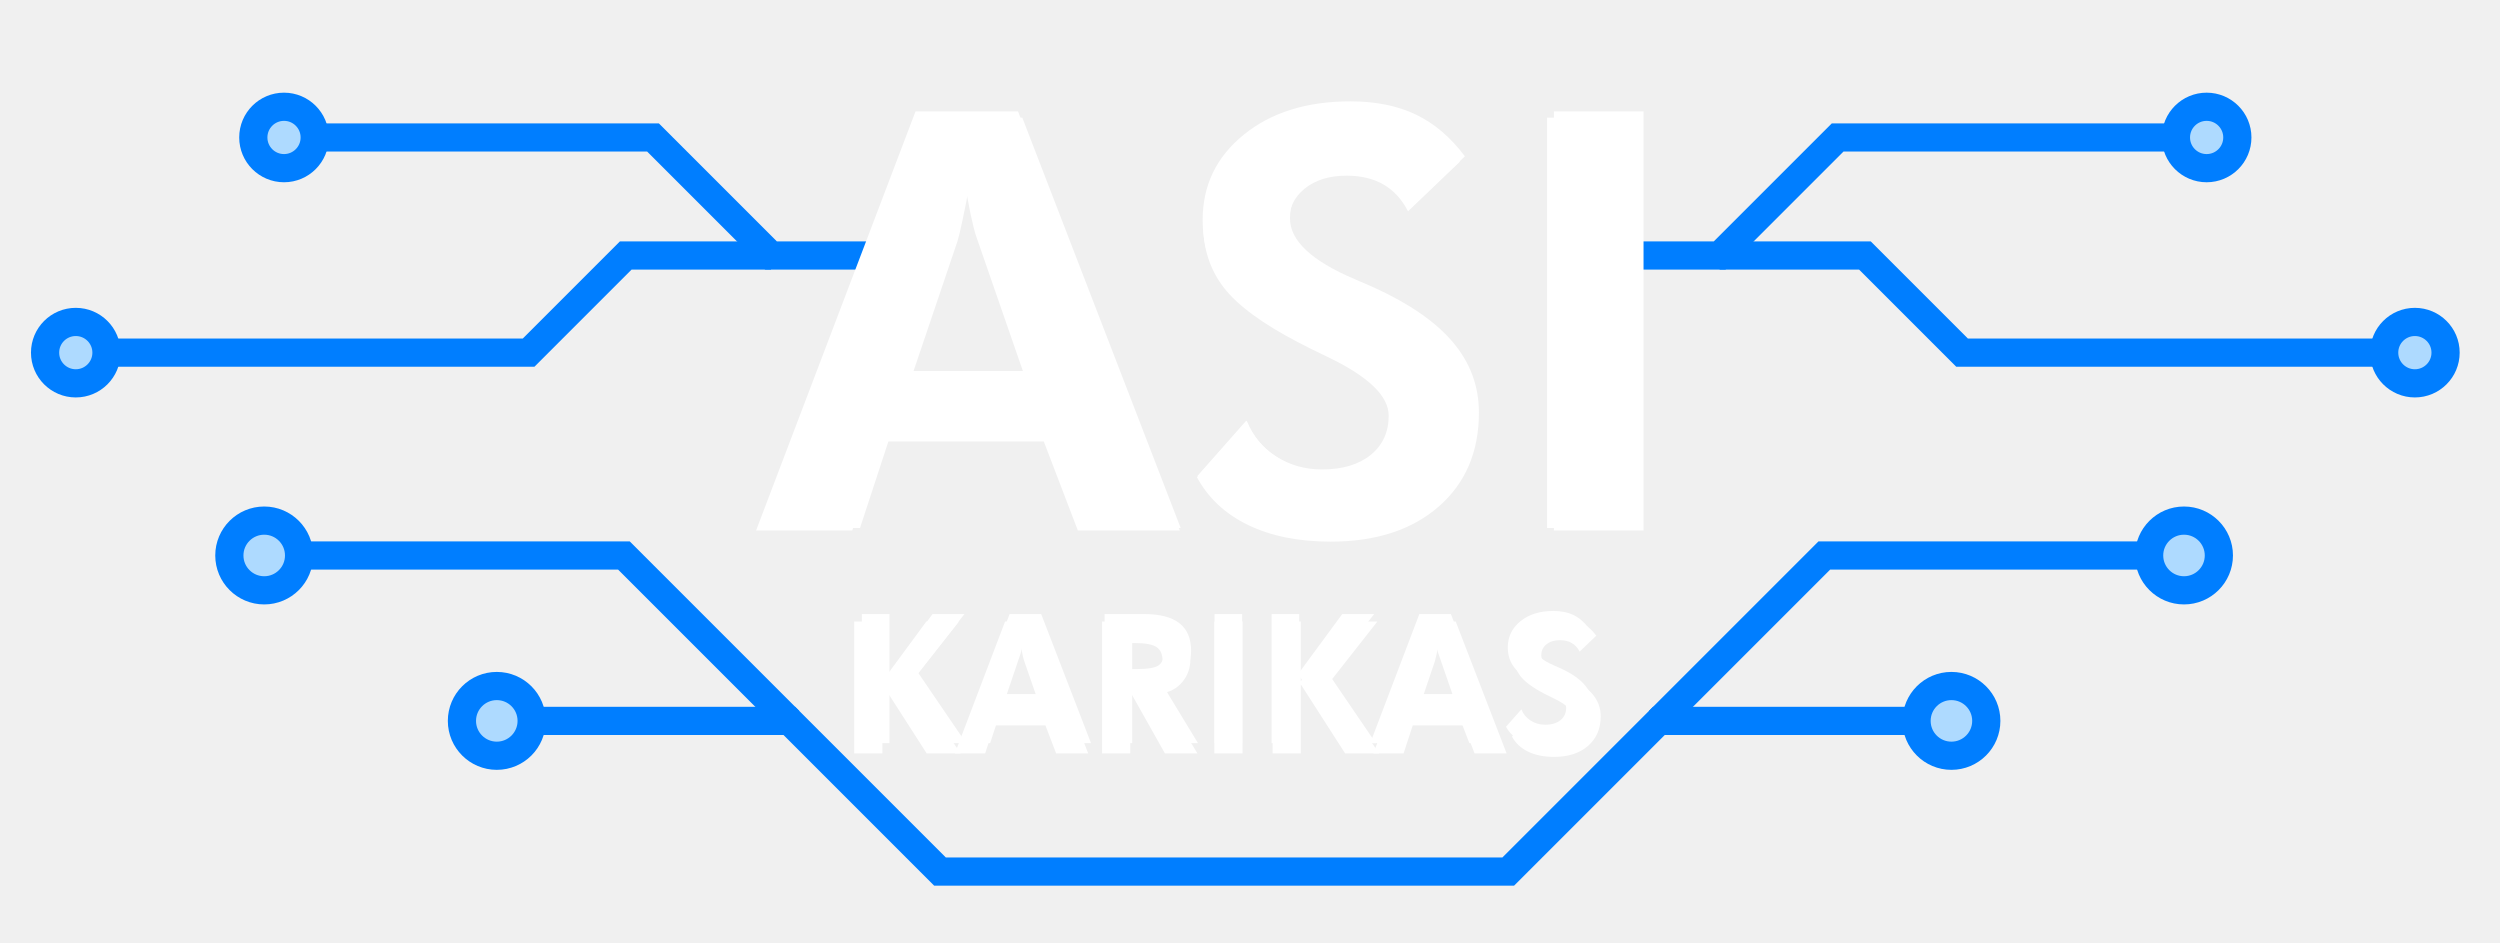
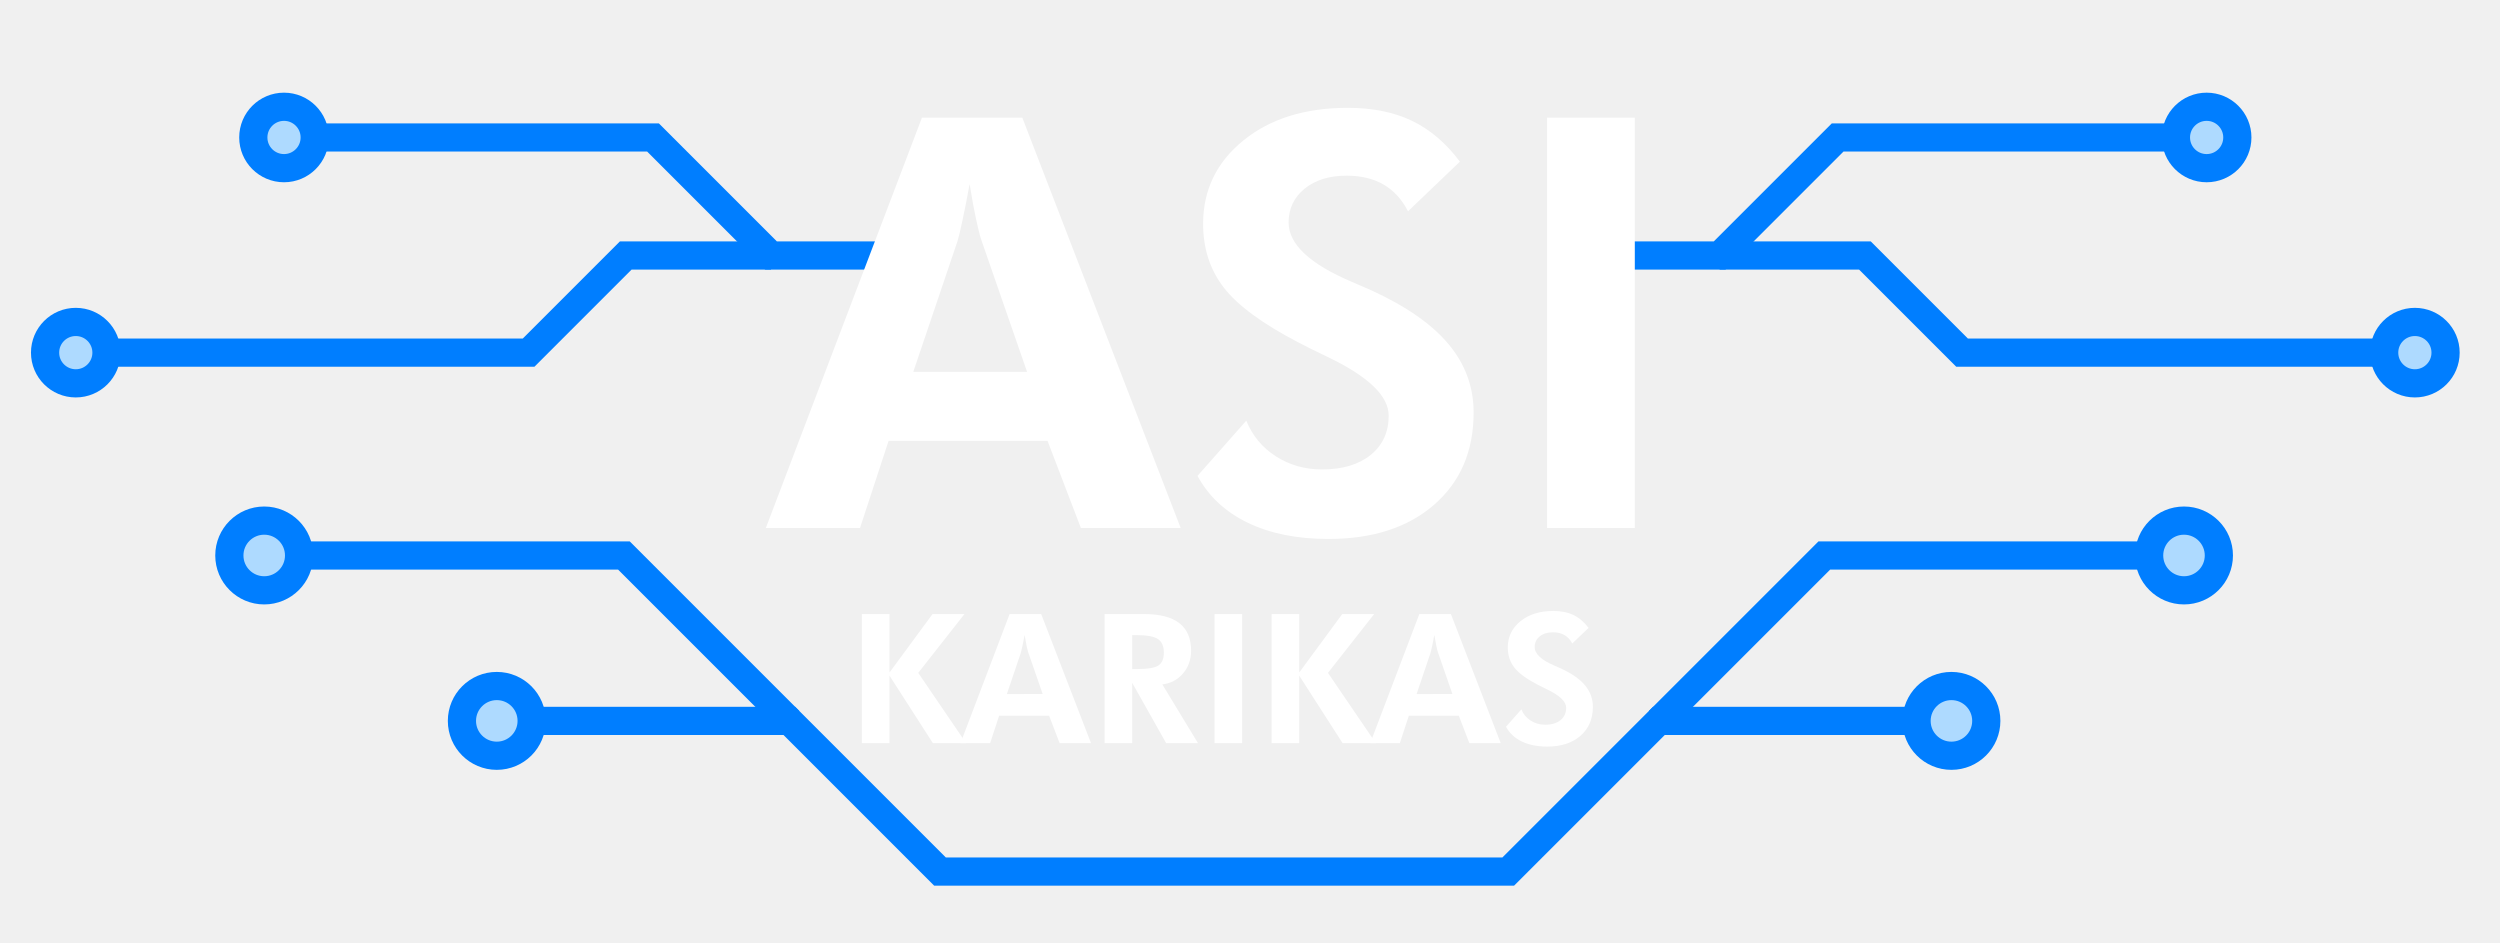
- <svg xmlns="http://www.w3.org/2000/svg" xmlns:xlink="http://www.w3.org/1999/xlink" version="1.1" id="Layer_1" x="0px" y="0px" width="798px" height="301px" viewBox="0 0 798 301" enable-background="new 0 0 798 301" xml:space="preserve">
-   <polyline fill="none" stroke="#007EFF" stroke-width="9" stroke-miterlimit="10" points="279.318,81.557 246.113,81.557   208.437,43.879 90.656,43.879 " />
-   <polyline fill="none" stroke="#007EFF" stroke-width="9" stroke-miterlimit="10" points="246.114,81.557 199.732,81.557   168.725,112.564 63.387,112.564 24.189,112.564 " />
-   <g>
-     <defs>
-       <rect id="SVGID_1_" x="-131.841" y="-130" width="1000" height="1000" />
-     </defs>
-     <clipPath id="SVGID_2_">
-       <use xlink:href="#SVGID_1_" overflow="visible" />
+ <svg xmlns="http://www.w3.org/2000/svg" width="798" height="301" viewBox="0 0 798 301" fill="none">
+   <g clip-path="url(#clip0_5_3)">
+     <path d="M279.318 81.557H246.113L208.437 43.879H90.656" stroke-width="9" stroke-miterlimit="10" stroke="#007EFF" />
+     <path d="M246.114 81.557H199.732L168.725 112.564H63.387H24.189" stroke-width="9" stroke-miterlimit="10" stroke="#007EFF" />
+     <mask id="mask0_5_3" style="mask-type:luminance" maskUnits="userSpaceOnUse" x="-132" y="-130" width="1001" height="1000">
+       <path d="M868.159 -130H-131.841V870H868.159V-130Z" fill="white" />
+     </mask>
+     <g mask="url(#mask0_5_3)">
+       <path d="M100.456 43.879C100.456 49.292 96.068 53.679 90.656 53.679C85.244 53.679 80.856 49.292 80.856 43.879C80.856 38.467 85.244 34.079 90.656 34.079C96.068 34.08 100.456 38.467 100.456 43.879Z" fill="#AEDAFF" />
+     </g>
+     <mask id="mask1_5_3" style="mask-type:luminance" maskUnits="userSpaceOnUse" x="-132" y="-130" width="1001" height="1000">
+       <path d="M868.159 -130H-131.841V870H868.159V-130Z" fill="white" />
+     </mask>
+     <g mask="url(#mask1_5_3)">
+       <path d="M100.456 43.879C100.456 49.291 96.068 53.679 90.656 53.679C85.244 53.679 80.856 49.291 80.856 43.879C80.856 38.467 85.244 34.079 90.656 34.079C96.068 34.079 100.456 38.467 100.456 43.879Z" stroke-width="9" stroke-miterlimit="10" stroke="#007EFF" />
+     </g>
+     <mask id="mask2_5_3" style="mask-type:luminance" maskUnits="userSpaceOnUse" x="-132" y="-130" width="1001" height="1000">
+       <path d="M868.159 -130H-131.841V870H868.159V-130Z" fill="white" />
+     </mask>
+     <g mask="url(#mask2_5_3)">
+       <path d="M33.988 112.564C33.988 117.977 29.6 122.364 24.188 122.364C18.776 122.364 14.388 117.977 14.388 112.564C14.388 107.152 18.776 102.765 24.188 102.765C29.6 102.765 33.988 107.152 33.988 112.564Z" fill="#AEDAFF" />
+     </g>
+     <mask id="mask3_5_3" style="mask-type:luminance" maskUnits="userSpaceOnUse" x="-132" y="-130" width="1001" height="1000">
+       <path d="M868.159 -130H-131.841V870H868.159V-130Z" fill="white" />
+     </mask>
+     <g mask="url(#mask3_5_3)">
+       <path d="M33.988 112.564C33.988 117.976 29.6 122.364 24.188 122.364C18.776 122.364 14.388 117.976 14.388 112.564C14.388 107.152 18.776 102.764 24.188 102.764C29.6 102.764 33.988 107.152 33.988 112.564Z" stroke-width="9" stroke-miterlimit="10" stroke="#007EFF" />
+     </g>
+     <mask id="mask4_5_3" style="mask-type:luminance" maskUnits="userSpaceOnUse" x="-132" y="-130" width="1001" height="1000">
+       <path d="M868.159 -130H-131.841V870H868.159V-130Z" fill="white" />
+     </mask>
+     <g mask="url(#mask4_5_3)">
+       <path d="M515.697 81.557H548.902L586.579 43.879H704.359" stroke-width="9" stroke-miterlimit="10" stroke="#007EFF" />
+     </g>
+     <mask id="mask5_5_3" style="mask-type:luminance" maskUnits="userSpaceOnUse" x="-132" y="-130" width="1001" height="1000">
+       <path d="M868.159 -130H-131.841V870H868.159V-130Z" fill="white" />
+     </mask>
+     <g mask="url(#mask5_5_3)">
+       <path d="M548.902 81.557H595.284L626.291 112.564H731.628H770.827" stroke-width="9" stroke-miterlimit="10" stroke="#007EFF" />
+     </g>
+     <mask id="mask6_5_3" style="mask-type:luminance" maskUnits="userSpaceOnUse" x="-132" y="-130" width="1001" height="1000">
+       <path d="M868.159 -130H-131.841V870H868.159V-130Z" fill="white" />
+     </mask>
+     <g mask="url(#mask6_5_3)">
+       <path d="M714.159 43.879C714.159 49.292 709.771 53.679 704.359 53.679C698.947 53.679 694.559 49.292 694.559 43.879C694.559 38.467 698.947 34.079 704.359 34.079C709.771 34.079 714.159 38.467 714.159 43.879Z" fill="#AEDAFF" />
+     </g>
+     <mask id="mask7_5_3" style="mask-type:luminance" maskUnits="userSpaceOnUse" x="-132" y="-130" width="1001" height="1000">
+       <path d="M868.159 -130H-131.841V870H868.159V-130Z" fill="white" />
+     </mask>
+     <g mask="url(#mask7_5_3)">
+       <path d="M714.159 43.879C714.159 49.291 709.771 53.679 704.359 53.679C698.947 53.679 694.559 49.291 694.559 43.879C694.559 38.467 698.947 34.079 704.359 34.079C709.771 34.079 714.159 38.467 714.159 43.879Z" stroke-width="9" stroke-miterlimit="10" stroke="#007EFF" />
+     </g>
+     <mask id="mask8_5_3" style="mask-type:luminance" maskUnits="userSpaceOnUse" x="-132" y="-130" width="1001" height="1000">
+       <path d="M868.159 -130H-131.841V870H868.159V-130Z" fill="white" />
+     </mask>
+     <g mask="url(#mask8_5_3)">
+       <path d="M780.627 112.564C780.627 117.977 776.239 122.364 770.827 122.364C765.415 122.364 761.027 117.977 761.027 112.564C761.027 107.152 765.415 102.765 770.827 102.765C776.239 102.765 780.627 107.152 780.627 112.564Z" fill="#AEDAFF" />
+     </g>
+     <mask id="mask9_5_3" style="mask-type:luminance" maskUnits="userSpaceOnUse" x="-132" y="-130" width="1001" height="1000">
+       <path d="M868.159 -130H-131.841V870H868.159V-130Z" fill="white" />
+     </mask>
+     <g mask="url(#mask9_5_3)">
+       <path d="M780.627 112.564C780.627 117.976 776.239 122.364 770.827 122.364C765.415 122.364 761.027 117.976 761.027 112.564C761.027 107.152 765.415 102.764 770.827 102.764C776.239 102.764 780.627 107.152 780.627 112.564Z" stroke-width="9" stroke-miterlimit="10" stroke="#007EFF" />
+     </g>
+     <mask id="mask10_5_3" style="mask-type:luminance" maskUnits="userSpaceOnUse" x="-132" y="-130" width="1001" height="1000">
+       <path d="M868.159 -130H-131.841V870H868.159V-130Z" fill="white" />
+     </mask>
+     <g mask="url(#mask10_5_3)">
+       <path d="M529.525 230.107L582.326 177.307H697.132" stroke-width="9" stroke-miterlimit="10" stroke="#007EFF" />
+     </g>
+     <mask id="mask11_5_3" style="mask-type:luminance" maskUnits="userSpaceOnUse" x="-132" y="-130" width="1001" height="1000">
+       <path d="M868.159 -130H-131.841V870H868.159V-130Z" fill="white" />
+     </mask>
+     <g mask="url(#mask11_5_3)">
+       <path d="M158.577 230.107H251.946L300.039 278.2H481.432L529.525 230.107H622.894" stroke-width="9" stroke-miterlimit="10" stroke="#007EFF" />
+     </g>
+     <mask id="mask12_5_3" style="mask-type:luminance" maskUnits="userSpaceOnUse" x="-132" y="-130" width="1001" height="1000">
+       <path d="M868.159 -130H-131.841V870H868.159V-130Z" fill="white" />
+     </mask>
+     <g mask="url(#mask12_5_3)">
+       <path d="M251.945 230.107L199.144 177.307H84.338" stroke-width="9" stroke-miterlimit="10" stroke="#007EFF" />
+     </g>
+     <mask id="mask13_5_3" style="mask-type:luminance" maskUnits="userSpaceOnUse" x="-132" y="-130" width="1001" height="1000">
+       <path d="M868.159 -130H-131.841V870H868.159V-130Z" fill="white" />
+     </mask>
+     <g mask="url(#mask13_5_3)">
+       <path d="M73.209 177.306C73.209 183.452 78.192 188.435 84.338 188.435C90.484 188.435 95.467 183.452 95.467 177.306C95.467 171.16 90.484 166.177 84.338 166.177C78.192 166.177 73.209 171.16 73.209 177.306Z" fill="#AEDAFF" />
+     </g>
+     <mask id="mask14_5_3" style="mask-type:luminance" maskUnits="userSpaceOnUse" x="-132" y="-130" width="1001" height="1000">
+       <path d="M868.159 -130H-131.841V870H868.159V-130Z" fill="white" />
+     </mask>
+     <g mask="url(#mask14_5_3)">
+       <path d="M95.467 177.306C95.467 183.452 90.484 188.435 84.338 188.435C78.192 188.435 73.209 183.452 73.209 177.306C73.209 171.16 78.192 166.177 84.338 166.177C90.484 166.177 95.467 171.16 95.467 177.306Z" stroke-width="9" stroke-miterlimit="10" stroke="#007EFF" />
+     </g>
+     <mask id="mask15_5_3" style="mask-type:luminance" maskUnits="userSpaceOnUse" x="-132" y="-130" width="1001" height="1000">
+       <path d="M868.159 -130H-131.841V870H868.159V-130Z" fill="white" />
+     </mask>
+     <g mask="url(#mask15_5_3)">
+       <path d="M708.261 177.306C708.261 183.452 703.279 188.435 697.132 188.435C690.986 188.435 686.003 183.452 686.003 177.306C686.003 171.16 690.986 166.177 697.132 166.177C703.278 166.177 708.261 171.16 708.261 177.306Z" fill="#AEDAFF" />
+     </g>
+     <mask id="mask16_5_3" style="mask-type:luminance" maskUnits="userSpaceOnUse" x="-132" y="-130" width="1001" height="1000">
+       <path d="M868.159 -130H-131.841V870H868.159V-130Z" fill="white" />
+     </mask>
+     <g mask="url(#mask16_5_3)">
+       <path d="M708.261 177.306C708.261 183.452 703.278 188.435 697.132 188.435C690.986 188.435 686.003 183.452 686.003 177.306C686.003 171.16 690.986 166.177 697.132 166.177C703.278 166.177 708.261 171.16 708.261 177.306Z" stroke-width="9" stroke-miterlimit="10" stroke="#007EFF" />
+     </g>
+     <mask id="mask17_5_3" style="mask-type:luminance" maskUnits="userSpaceOnUse" x="-132" y="-130" width="1001" height="1000">
+       <path d="M868.159 -130H-131.841V870H868.159V-130Z" fill="white" />
+     </mask>
+     <g mask="url(#mask17_5_3)">
+       <path d="M634.022 230.107C634.022 236.253 629.04 241.235 622.893 241.235C616.746 241.235 611.764 236.253 611.764 230.107C611.764 223.961 616.746 218.978 622.893 218.978C629.04 218.978 634.022 223.961 634.022 230.107Z" fill="#AEDAFF" />
+     </g>
+     <mask id="mask18_5_3" style="mask-type:luminance" maskUnits="userSpaceOnUse" x="-132" y="-130" width="1001" height="1000">
+       <path d="M868.159 -130H-131.841V870H868.159V-130Z" fill="white" />
+     </mask>
+     <g mask="url(#mask18_5_3)">
+       <path d="M634.023 230.107C634.023 236.253 629.04 241.236 622.894 241.236C616.748 241.236 611.765 236.253 611.765 230.107C611.765 223.961 616.748 218.978 622.894 218.978C629.04 218.978 634.023 223.961 634.023 230.107Z" stroke-width="9" stroke-miterlimit="10" stroke="#007EFF" />
+     </g>
+     <mask id="mask19_5_3" style="mask-type:luminance" maskUnits="userSpaceOnUse" x="-132" y="-130" width="1001" height="1000">
+       <path d="M868.159 -130H-131.841V870H868.159V-130Z" fill="white" />
+     </mask>
+     <g mask="url(#mask19_5_3)">
+       <path d="M147.448 230.107C147.448 236.253 152.43 241.235 158.577 241.235C164.723 241.235 169.706 236.253 169.706 230.107C169.706 223.961 164.723 218.978 158.577 218.978C152.43 218.979 147.448 223.961 147.448 230.107Z" fill="#AEDAFF" />
+     </g>
+     <mask id="mask20_5_3" style="mask-type:luminance" maskUnits="userSpaceOnUse" x="-132" y="-130" width="1001" height="1000">
+       <path d="M868.159 -130H-131.841V870H868.159V-130Z" fill="white" />
+     </mask>
+     <g mask="url(#mask20_5_3)">
+       <path d="M169.706 230.107C169.706 236.253 164.723 241.236 158.577 241.236C152.431 241.236 147.448 236.253 147.448 230.107C147.448 223.961 152.431 218.978 158.577 218.978C164.723 218.978 169.706 223.961 169.706 230.107Z" stroke-width="9" stroke-miterlimit="10" stroke="#007EFF" />
+     </g>
+     <path d="M275.115 237.214V196.005H283.926V214.668L297.663 196.005H307.852L293.102 214.78L308.386 237.215H297.774L283.925 215.653V237.215L275.115 237.214Z" fill="white" />
+     <path d="M306.591 237.214L322.27 196.005H332.347L348.251 237.214H338.23L334.88 228.46H318.92L316.049 237.214H306.591ZM332.825 221.535L328.208 208.221C328.077 207.827 327.908 207.152 327.702 206.195C327.495 205.238 327.28 204.065 327.055 202.676C326.811 204.009 326.576 205.205 326.351 206.265C326.125 207.326 325.956 208.034 325.844 208.39L321.396 221.536L332.825 221.535Z" fill="white" />
+     <path d="M382.395 237.214H372.233L361.396 217.961V237.214H352.585V196.005H365.196C370.206 196.005 373.959 196.976 376.455 198.919C378.95 200.861 380.199 203.784 380.199 207.687C380.199 210.521 379.345 212.941 377.637 214.949C375.929 216.957 373.724 218.13 371.022 218.468L382.395 237.214ZM361.396 213.569H362.719C366.284 213.569 368.64 213.179 369.784 212.401C370.929 211.623 371.501 210.267 371.501 208.334C371.501 206.307 370.886 204.867 369.657 204.013C368.428 203.159 366.115 202.732 362.719 202.732H361.396V213.569Z" fill="white" />
+     <path d="M387.687 237.214V196.005H396.498V237.214H387.687Z" fill="white" />
+     <path d="M405.898 237.214V196.005H414.709V214.668L428.445 196.005H438.635L423.885 214.78L439.169 237.215H428.558L414.708 215.653V237.215L405.898 237.214Z" fill="white" />
+     <path d="M437.374 237.214L453.053 196.005H463.13L479.033 237.214H469.012L465.662 228.46H449.702L446.831 237.214H437.374ZM463.608 221.535L458.992 208.221C458.86 207.827 458.691 207.152 458.485 206.195C458.278 205.238 458.062 204.065 457.838 202.676C457.594 204.009 457.359 205.205 457.134 206.265C456.909 207.326 456.74 208.034 456.627 208.39L452.18 221.536L463.608 221.535Z" fill="white" />
+     <path d="M480.723 231.978L485.62 226.433C486.239 227.953 487.234 229.149 488.603 230.022C489.973 230.895 491.512 231.331 493.22 231.331C495.283 231.331 496.916 230.843 498.117 229.867C499.318 228.891 499.919 227.577 499.919 225.926C499.919 223.974 497.92 222.032 493.923 220.099C492.628 219.48 491.606 218.973 490.855 218.579C487.252 216.703 484.756 214.868 483.368 213.076C481.98 211.284 481.285 209.149 481.285 206.672C481.285 203.276 482.632 200.484 485.324 198.297C488.017 196.111 491.512 195.018 495.809 195.018C498.305 195.018 500.458 195.455 502.27 196.327C504.081 197.2 505.68 198.565 507.069 200.423L501.862 205.405C501.242 204.204 500.422 203.308 499.398 202.717C498.376 202.126 497.142 201.83 495.697 201.83C493.952 201.83 492.545 202.267 491.474 203.139C490.405 204.012 489.87 205.142 489.87 206.531C489.87 208.708 491.99 210.697 496.231 212.499C497.075 212.855 497.722 213.137 498.173 213.343C501.663 214.938 504.248 216.74 505.928 218.748C507.607 220.756 508.447 223.045 508.447 225.616C508.447 229.482 507.129 232.564 504.493 234.863C501.856 237.162 498.314 238.311 493.867 238.311C490.714 238.311 488.012 237.767 485.76 236.679C483.509 235.591 481.829 234.024 480.723 231.978Z" fill="white" />
+     <path d="M244.45 168.546L294.288 37.551H326.321L376.875 168.546H345.021L334.373 140.718H283.64L274.513 168.546H244.45ZM327.843 118.707L313.169 76.384C312.751 75.132 312.214 72.984 311.559 69.942C310.902 66.9 310.217 63.172 309.501 58.757C308.725 62.993 307.98 66.796 307.264 70.165C306.548 73.536 306.011 75.788 305.653 76.921L291.516 118.707H327.843Z" fill="white" />
+     <path d="M382.245 151.903L397.813 134.276C399.782 139.108 402.943 142.911 407.298 145.685C411.652 148.459 416.543 149.846 421.972 149.846C428.534 149.846 433.723 148.296 437.541 145.193C441.357 142.092 443.268 137.916 443.268 132.666C443.268 126.463 436.914 120.289 424.209 114.144C420.093 112.176 416.841 110.565 414.456 109.312C403.003 103.348 395.068 97.516 390.654 91.819C386.239 86.123 384.033 79.337 384.033 71.463C384.033 60.667 388.312 51.794 396.873 44.844C405.433 37.895 416.543 34.42 430.204 34.42C438.137 34.42 444.981 35.807 450.738 38.581C456.494 41.355 461.579 45.695 465.994 51.6L449.441 67.437C447.472 63.62 444.862 60.771 441.612 58.892C438.36 57.013 434.438 56.074 429.845 56.074C424.297 56.074 419.824 57.461 416.423 60.235C413.024 63.008 411.323 66.603 411.323 71.017C411.323 77.937 418.063 84.26 431.545 89.986C434.23 91.12 436.287 92.015 437.719 92.67C448.815 97.741 457.031 103.468 462.37 109.85C467.708 116.234 470.378 123.511 470.378 131.683C470.378 143.972 466.187 153.77 457.807 161.077C449.425 168.385 438.166 172.038 424.029 172.038C414.008 172.038 405.419 170.307 398.26 166.848C391.104 163.387 385.764 158.406 382.245 151.903Z" fill="white" />
+     <path d="M493.823 168.546V37.551H521.83V168.546H493.823Z" fill="white" />
+   </g>
+   <defs>
+     <clipPath id="clip0_5_3">
+       <rect width="798" height="301" fill="white" />
    </clipPath>
-     <path clip-path="url(#SVGID_2_)" fill="#AEDAFF" d="M100.456,43.879c0,5.413-4.388,9.8-9.8,9.8c-5.412,0-9.8-4.387-9.8-9.8   c0-5.412,4.388-9.8,9.8-9.8C96.068,34.08,100.456,38.467,100.456,43.879" />
-     <circle clip-path="url(#SVGID_2_)" fill="none" stroke="#007EFF" stroke-width="9" stroke-miterlimit="10" cx="90.656" cy="43.879" r="9.8" />
-     <path clip-path="url(#SVGID_2_)" fill="#AEDAFF" d="M33.988,112.564c0,5.413-4.388,9.8-9.8,9.8c-5.412,0-9.8-4.387-9.8-9.8   c0-5.412,4.388-9.799,9.8-9.799C29.6,102.765,33.988,107.152,33.988,112.564" />
-     <circle clip-path="url(#SVGID_2_)" fill="none" stroke="#007EFF" stroke-width="9" stroke-miterlimit="10" cx="24.188" cy="112.564" r="9.8" />
-     <polyline clip-path="url(#SVGID_2_)" fill="none" stroke="#007EFF" stroke-width="9" stroke-miterlimit="10" points="   515.697,81.557 548.902,81.557 586.579,43.879 704.359,43.879  " />
-     <polyline clip-path="url(#SVGID_2_)" fill="none" stroke="#007EFF" stroke-width="9" stroke-miterlimit="10" points="   548.902,81.557 595.284,81.557 626.291,112.564 731.628,112.564 770.827,112.564  " />
-     <path clip-path="url(#SVGID_2_)" fill="#AEDAFF" d="M714.159,43.879c0,5.413-4.388,9.8-9.8,9.8s-9.8-4.387-9.8-9.8   c0-5.412,4.388-9.8,9.8-9.8S714.159,38.467,714.159,43.879" />
-     <circle clip-path="url(#SVGID_2_)" fill="none" stroke="#007EFF" stroke-width="9" stroke-miterlimit="10" cx="704.359" cy="43.879" r="9.8" />
-     <path clip-path="url(#SVGID_2_)" fill="#AEDAFF" d="M780.627,112.564c0,5.413-4.388,9.8-9.8,9.8s-9.8-4.387-9.8-9.8   c0-5.412,4.388-9.799,9.8-9.799S780.627,107.152,780.627,112.564" />
-     <circle clip-path="url(#SVGID_2_)" fill="none" stroke="#007EFF" stroke-width="9" stroke-miterlimit="10" cx="770.827" cy="112.564" r="9.8" />
-     <polyline clip-path="url(#SVGID_2_)" fill="none" stroke="#007EFF" stroke-width="9" stroke-miterlimit="10" points="   529.525,230.107 582.326,177.307 697.132,177.307  " />
-     <polyline clip-path="url(#SVGID_2_)" fill="none" stroke="#007EFF" stroke-width="9" stroke-miterlimit="10" points="   158.577,230.107 251.946,230.107 300.039,278.2 481.432,278.2 529.525,230.107 622.894,230.107  " />
-     <polyline clip-path="url(#SVGID_2_)" fill="none" stroke="#007EFF" stroke-width="9" stroke-miterlimit="10" points="   251.945,230.107 199.144,177.307 84.338,177.307  " />
-     <path clip-path="url(#SVGID_2_)" fill="#AEDAFF" d="M73.209,177.306c0,6.146,4.983,11.129,11.129,11.129   s11.129-4.983,11.129-11.129s-4.983-11.129-11.129-11.129S73.209,171.16,73.209,177.306" />
-     <circle clip-path="url(#SVGID_2_)" fill="none" stroke="#007EFF" stroke-width="9" stroke-miterlimit="10" cx="84.338" cy="177.306" r="11.129" />
-     <path clip-path="url(#SVGID_2_)" fill="#AEDAFF" d="M708.261,177.306c0,6.146-4.982,11.129-11.129,11.129   c-6.146,0-11.129-4.983-11.129-11.129s4.983-11.129,11.129-11.129C703.278,166.177,708.261,171.16,708.261,177.306" />
-     <circle clip-path="url(#SVGID_2_)" fill="none" stroke="#007EFF" stroke-width="9" stroke-miterlimit="10" cx="697.132" cy="177.306" r="11.129" />
-     <path clip-path="url(#SVGID_2_)" fill="#AEDAFF" d="M634.022,230.107c0,6.146-4.982,11.128-11.129,11.128   s-11.129-4.982-11.129-11.128s4.982-11.129,11.129-11.129S634.022,223.961,634.022,230.107" />
-     <circle clip-path="url(#SVGID_2_)" fill="none" stroke="#007EFF" stroke-width="9" stroke-miterlimit="10" cx="622.894" cy="230.107" r="11.129" />
-     <path clip-path="url(#SVGID_2_)" fill="#AEDAFF" d="M147.448,230.107c0,6.146,4.982,11.128,11.129,11.128   c6.146,0,11.129-4.982,11.129-11.128s-4.983-11.129-11.129-11.129C152.43,218.979,147.448,223.961,147.448,230.107" />
-     <circle clip-path="url(#SVGID_2_)" fill="none" stroke="#007EFF" stroke-width="9" stroke-miterlimit="10" cx="158.577" cy="230.107" r="11.129" />
-   </g>
-   <g>
-     <path fill="#FFFFFF" d="M272.659,240.478v-42.085h8.998v19.059l14.029-19.059h10.406l-15.063,19.174l15.609,22.911H295.8   l-14.144-22.02v22.02H272.659z" />
-     <path fill="#FFFFFF" d="M304.803,240.478l16.012-42.085h10.291l16.242,42.085h-10.233l-3.421-8.94h-16.299l-2.932,8.94H304.803z    M331.595,224.466l-4.714-13.597c-0.134-0.403-0.307-1.092-0.518-2.07s-0.431-2.175-0.661-3.593   c-0.25,1.361-0.489,2.583-0.719,3.665c-0.23,1.083-0.402,1.807-0.518,2.17l-4.542,13.425H331.595z" />
-     <path fill="#FFFFFF" d="M382.218,240.478H371.84l-11.067-19.663v19.663h-8.998v-42.085h12.878c5.117,0,8.95,0.992,11.499,2.975   s3.823,4.969,3.823,8.955c0,2.894-0.872,5.366-2.616,7.417c-1.744,2.051-3.996,3.249-6.755,3.594L382.218,240.478z    M360.772,216.331h1.352c3.641,0,6.046-0.398,7.215-1.193c1.169-0.795,1.754-2.18,1.754-4.154c0-2.07-0.628-3.54-1.883-4.413   c-1.255-0.872-3.618-1.308-7.086-1.308h-1.352V216.331z" />
-     <path fill="#FFFFFF" d="M387.622,240.478v-42.085h8.998v42.085H387.622z" />
-     <path fill="#FFFFFF" d="M406.222,240.478v-42.085h8.997v19.059l14.028-19.059h10.406l-15.063,19.174l15.609,22.911h-10.838   l-14.144-22.02v22.02H406.222z" />
-     <path fill="#FFFFFF" d="M438.365,240.478l16.012-42.085h10.291l16.242,42.085h-10.234l-3.421-8.94h-16.299l-2.933,8.94H438.365z    M465.156,224.466l-4.714-13.597c-0.135-0.403-0.307-1.092-0.518-2.07s-0.432-2.175-0.661-3.593   c-0.249,1.361-0.488,2.583-0.719,3.665c-0.229,1.083-0.402,1.807-0.518,2.17l-4.542,13.425H465.156z" />
-     <path fill="#FFFFFF" d="M482.635,235.131l5.002-5.663c0.632,1.552,1.647,2.774,3.047,3.665c1.398,0.891,2.97,1.337,4.714,1.337   c2.108,0,3.775-0.499,5.002-1.495c1.227-0.996,1.84-2.338,1.84-4.024c0-1.993-2.041-3.977-6.123-5.951   c-1.322-0.632-2.367-1.15-3.133-1.552c-3.68-1.916-6.229-3.79-7.646-5.62c-1.419-1.83-2.128-4.01-2.128-6.54   c0-3.469,1.375-6.319,4.125-8.552c2.75-2.232,6.319-3.349,10.709-3.349c2.548,0,4.747,0.446,6.597,1.337s3.483,2.285,4.901,4.183   l-5.318,5.088c-0.632-1.226-1.471-2.142-2.515-2.745c-1.045-0.604-2.305-0.905-3.78-0.905c-1.782,0-3.22,0.445-4.313,1.336   c-1.092,0.891-1.639,2.046-1.639,3.464c0,2.224,2.166,4.255,6.497,6.094c0.862,0.364,1.523,0.652,1.983,0.863   c3.564,1.629,6.204,3.469,7.92,5.519c1.715,2.051,2.573,4.389,2.573,7.014c0,3.948-1.347,7.096-4.039,9.443   c-2.693,2.348-6.311,3.521-10.853,3.521c-3.219,0-5.979-0.556-8.278-1.667C485.48,238.82,483.765,237.22,482.635,235.131z" />
-   </g>
-   <g>
-     <path fill="#FFFFFF" d="M241.341,169.329l50.897-133.778h32.713l51.629,133.778H344.05l-10.874-28.418h-51.812l-9.32,28.418   H241.341z M326.506,118.431L311.52,75.209c-0.427-1.279-0.975-3.473-1.645-6.579c-0.671-3.107-1.371-6.914-2.102-11.422   c-0.792,4.326-1.553,8.209-2.284,11.65c-0.731,3.442-1.279,5.743-1.645,6.899l-14.438,42.673H326.506z" />
-     <path fill="#FFFFFF" d="M382.063,152.333l15.899-18.001c2.011,4.935,5.239,8.818,9.687,11.651   c4.446,2.833,9.442,4.249,14.986,4.249c6.7,0,12-1.583,15.899-4.751c3.898-3.167,5.849-7.432,5.849-12.793   c0-6.335-6.488-12.64-19.464-18.916c-4.203-2.01-7.524-3.655-9.96-4.935c-11.696-6.091-19.8-12.046-24.307-17.864   c-4.509-5.817-6.763-12.747-6.763-20.789c0-11.025,4.371-20.087,13.113-27.185c8.741-7.096,20.088-10.646,34.038-10.646   c8.102,0,15.092,1.417,20.972,4.249c5.878,2.833,11.071,7.265,15.58,13.295l-16.905,16.174c-2.01-3.898-4.676-6.808-7.995-8.727   c-3.321-1.919-7.326-2.878-12.017-2.878c-5.665,0-10.234,1.417-13.707,4.25c-3.472,2.833-5.208,6.503-5.208,11.011   c0,7.068,6.883,13.524,20.651,19.373c2.741,1.158,4.843,2.071,6.305,2.741c11.331,5.179,19.723,11.027,25.175,17.544   c5.451,6.52,8.179,13.951,8.179,22.296c0,12.55-4.28,22.556-12.839,30.018c-8.56,7.463-20.058,11.194-34.495,11.194   c-10.234,0-19.007-1.768-26.317-5.3C391.11,164.061,385.657,158.973,382.063,152.333z" />
-     <path fill="#FFFFFF" d="M496.013,169.329V35.551h28.602v133.778H496.013z" />
-   </g>
-   <g>
-     <path fill="#FFFFFF" d="M275.115,237.214v-41.209h8.811v18.663l13.737-18.663h10.189l-14.75,18.775l15.284,22.435h-10.612   l-13.849-21.562v21.562H275.115z" />
-     <path fill="#FFFFFF" d="M306.591,237.214l15.679-41.209h10.077l15.904,41.209h-10.021l-3.35-8.754h-15.96l-2.871,8.754H306.591z    M332.825,221.535l-4.617-13.314c-0.131-0.394-0.3-1.069-0.506-2.026c-0.207-0.957-0.422-2.13-0.647-3.519   c-0.244,1.333-0.479,2.529-0.704,3.589c-0.226,1.061-0.395,1.769-0.507,2.125l-4.448,13.146H332.825z" />
-     <path fill="#FFFFFF" d="M382.395,237.214h-10.162l-10.837-19.253v19.253h-8.811v-41.209h12.611c5.01,0,8.763,0.971,11.259,2.914   c2.495,1.942,3.744,4.865,3.744,8.768c0,2.834-0.854,5.254-2.562,7.262c-1.708,2.008-3.913,3.181-6.615,3.519L382.395,237.214z    M361.396,213.569h1.323c3.565,0,5.921-0.39,7.065-1.168c1.145-0.778,1.717-2.134,1.717-4.067c0-2.027-0.615-3.467-1.844-4.321   c-1.229-0.854-3.542-1.281-6.938-1.281h-1.323V213.569z" />
-     <path fill="#FFFFFF" d="M387.687,237.214v-41.209h8.811v41.209H387.687z" />
-     <path fill="#FFFFFF" d="M405.898,237.214v-41.209h8.811v18.663l13.736-18.663h10.19l-14.75,18.775l15.284,22.435h-10.611   l-13.85-21.562v21.562H405.898z" />
-     <path fill="#FFFFFF" d="M437.374,237.214l15.679-41.209h10.077l15.903,41.209h-10.021l-3.35-8.754h-15.96l-2.871,8.754H437.374z    M463.608,221.535l-4.616-13.314c-0.132-0.394-0.301-1.069-0.507-2.026c-0.207-0.957-0.423-2.13-0.647-3.519   c-0.244,1.333-0.479,2.529-0.704,3.589c-0.225,1.061-0.394,1.769-0.507,2.125l-4.447,13.146H463.608z" />
-     <path fill="#FFFFFF" d="M480.723,231.978l4.897-5.545c0.619,1.52,1.614,2.716,2.983,3.589c1.37,0.873,2.909,1.309,4.617,1.309   c2.063,0,3.696-0.488,4.897-1.464c1.201-0.976,1.802-2.29,1.802-3.941c0-1.952-1.999-3.894-5.996-5.827   c-1.295-0.619-2.317-1.126-3.068-1.52c-3.603-1.876-6.099-3.711-7.487-5.503s-2.083-3.927-2.083-6.404   c0-3.396,1.347-6.188,4.039-8.375c2.693-2.186,6.188-3.279,10.485-3.279c2.496,0,4.649,0.437,6.461,1.309   c1.811,0.873,3.41,2.238,4.799,4.096l-5.207,4.982c-0.62-1.201-1.44-2.097-2.464-2.688c-1.022-0.591-2.256-0.887-3.701-0.887   c-1.745,0-3.152,0.437-4.223,1.309c-1.069,0.873-1.604,2.003-1.604,3.392c0,2.177,2.12,4.166,6.361,5.968   c0.844,0.356,1.491,0.638,1.942,0.844c3.49,1.595,6.075,3.397,7.755,5.405c1.679,2.008,2.519,4.297,2.519,6.868   c0,3.866-1.318,6.948-3.954,9.247c-2.637,2.299-6.179,3.448-10.626,3.448c-3.153,0-5.855-0.544-8.107-1.632   C483.509,235.591,481.829,234.024,480.723,231.978z" />
-   </g>
-   <g>
-     <path fill="#FFFFFF" d="M244.45,168.546l49.838-130.995h32.033l50.554,130.995h-31.854l-10.648-27.828h-50.733l-9.127,27.828   H244.45z M327.843,118.707l-14.674-42.323c-0.418-1.252-0.955-3.4-1.61-6.442c-0.657-3.042-1.342-6.77-2.058-11.185   c-0.776,4.236-1.521,8.039-2.237,11.408c-0.716,3.371-1.253,5.623-1.611,6.756l-14.137,41.786H327.843z" />
-     <path fill="#FFFFFF" d="M382.245,151.903l15.568-17.627c1.969,4.832,5.13,8.635,9.485,11.409c4.354,2.774,9.245,4.161,14.674,4.161   c6.562,0,11.751-1.55,15.569-4.653c3.816-3.101,5.727-7.277,5.727-12.527c0-6.203-6.354-12.377-19.059-18.522   c-4.116-1.968-7.368-3.579-9.753-4.832c-11.453-5.964-19.388-11.796-23.802-17.493c-4.415-5.696-6.621-12.482-6.621-20.356   c0-10.796,4.279-19.669,12.84-26.619c8.56-6.949,19.67-10.424,33.331-10.424c7.933,0,14.777,1.387,20.534,4.161   c5.756,2.774,10.841,7.114,15.256,13.019l-16.553,15.837c-1.969-3.817-4.579-6.666-7.829-8.545   c-3.252-1.879-7.174-2.818-11.767-2.818c-5.548,0-10.021,1.387-13.422,4.161c-3.399,2.773-5.1,6.368-5.1,10.782   c0,6.92,6.74,13.243,20.222,18.969c2.685,1.134,4.742,2.029,6.174,2.684c11.096,5.071,19.312,10.798,24.651,17.18   c5.338,6.384,8.008,13.661,8.008,21.833c0,12.289-4.191,22.087-12.571,29.394c-8.382,7.308-19.641,10.961-33.778,10.961   c-10.021,0-18.61-1.731-25.769-5.19C391.104,163.387,385.764,158.406,382.245,151.903z" />
-     <path fill="#FFFFFF" d="M493.823,168.546V37.551h28.007v130.995H493.823z" />
-   </g>
+   </defs>
</svg>
